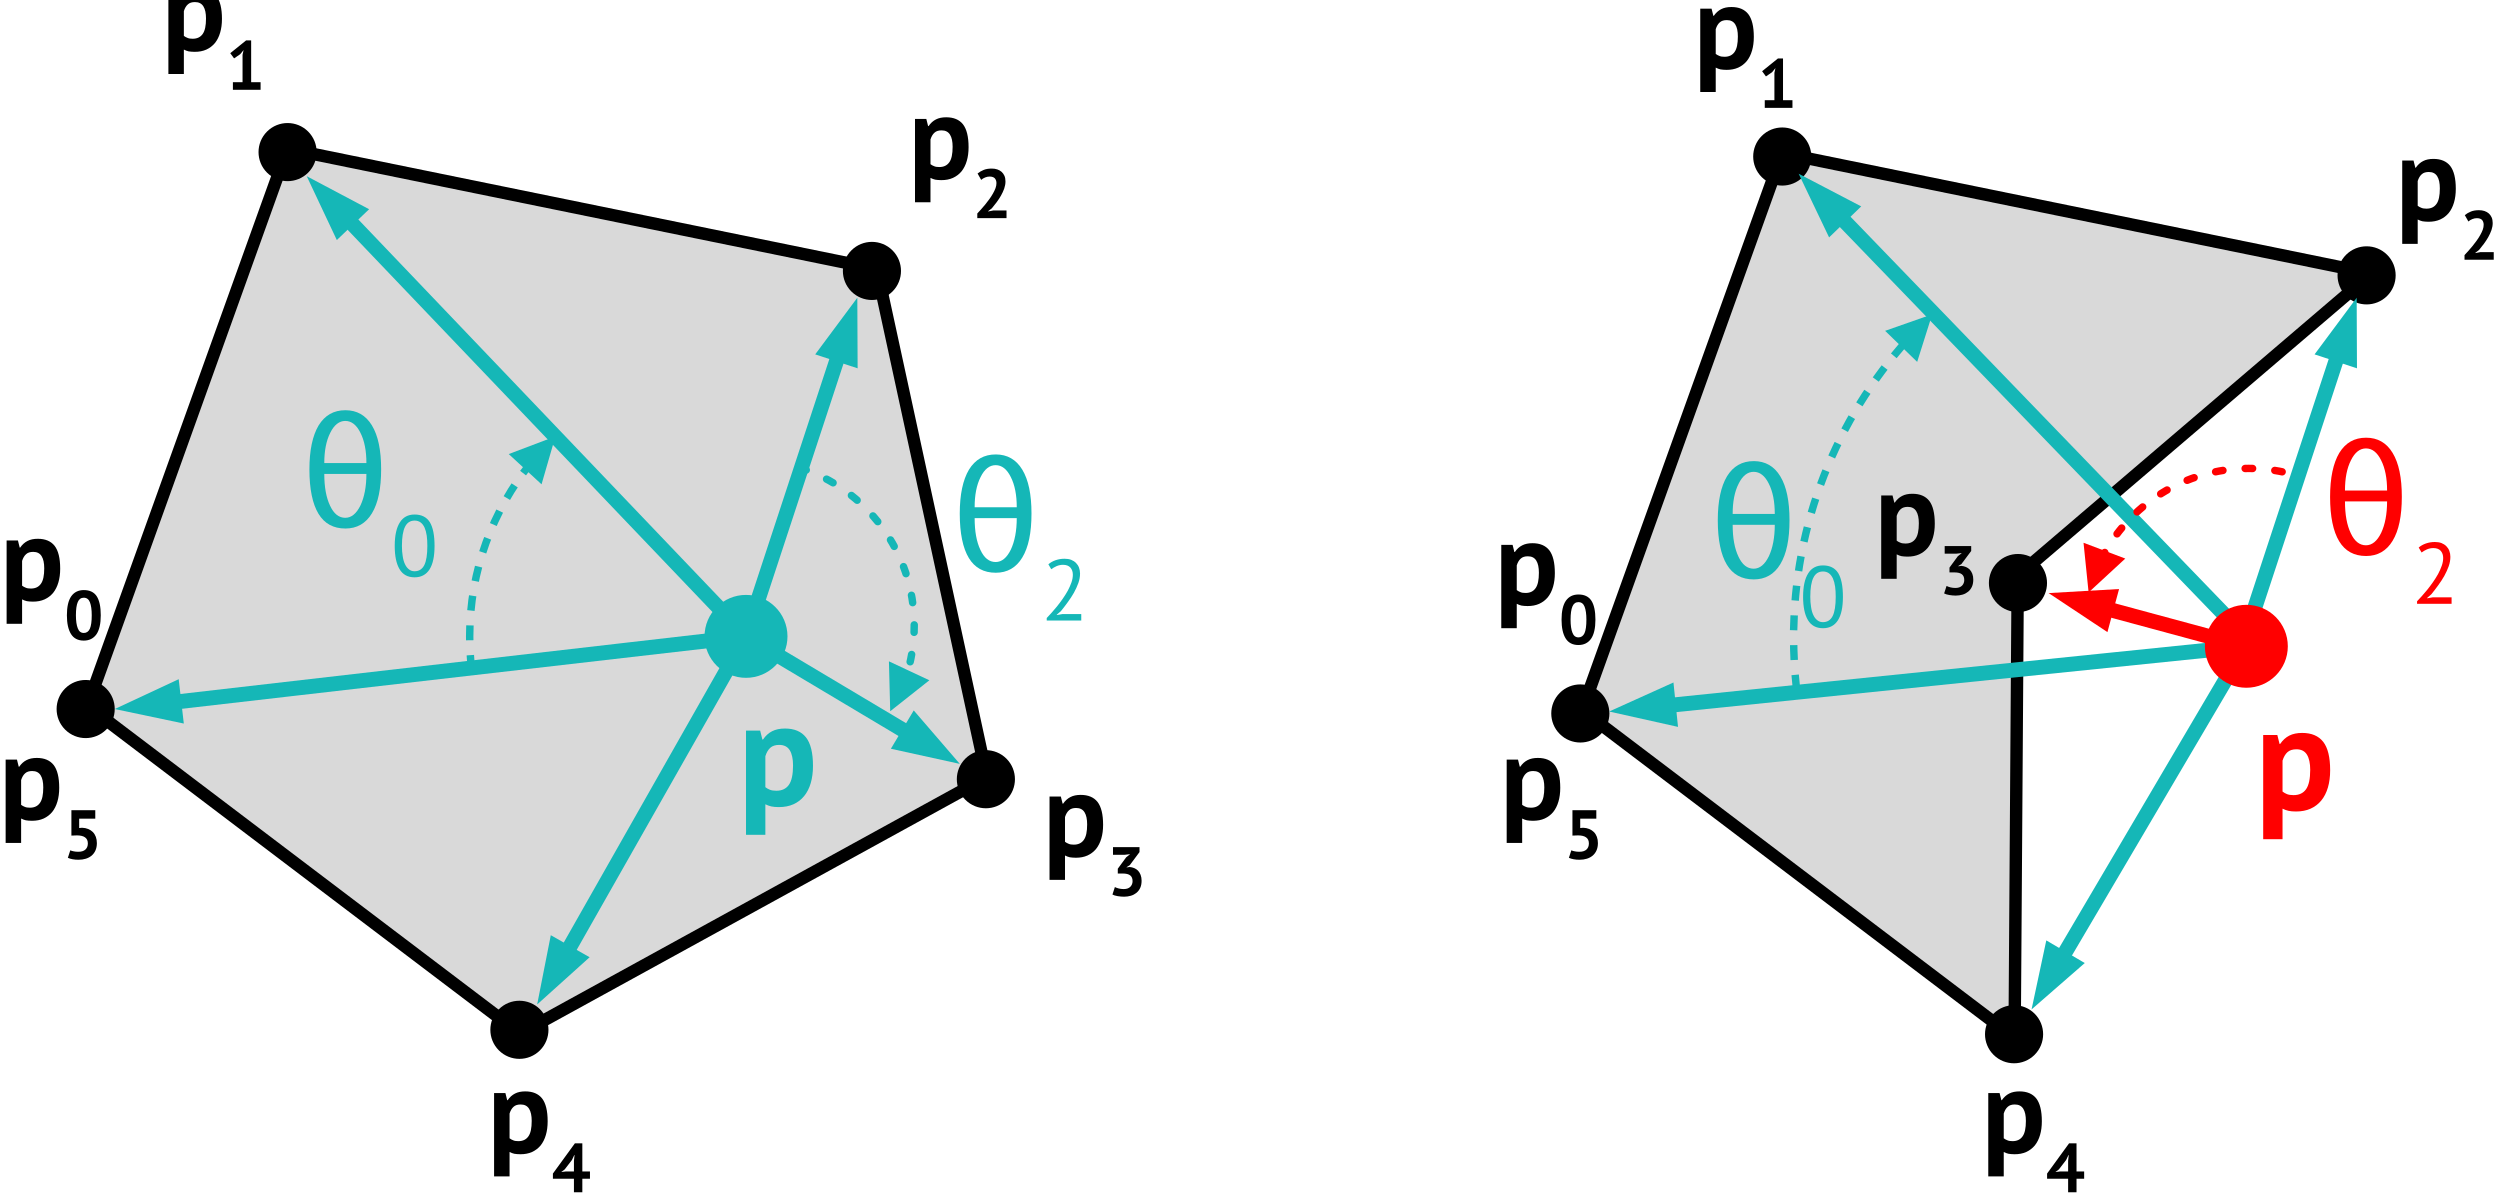
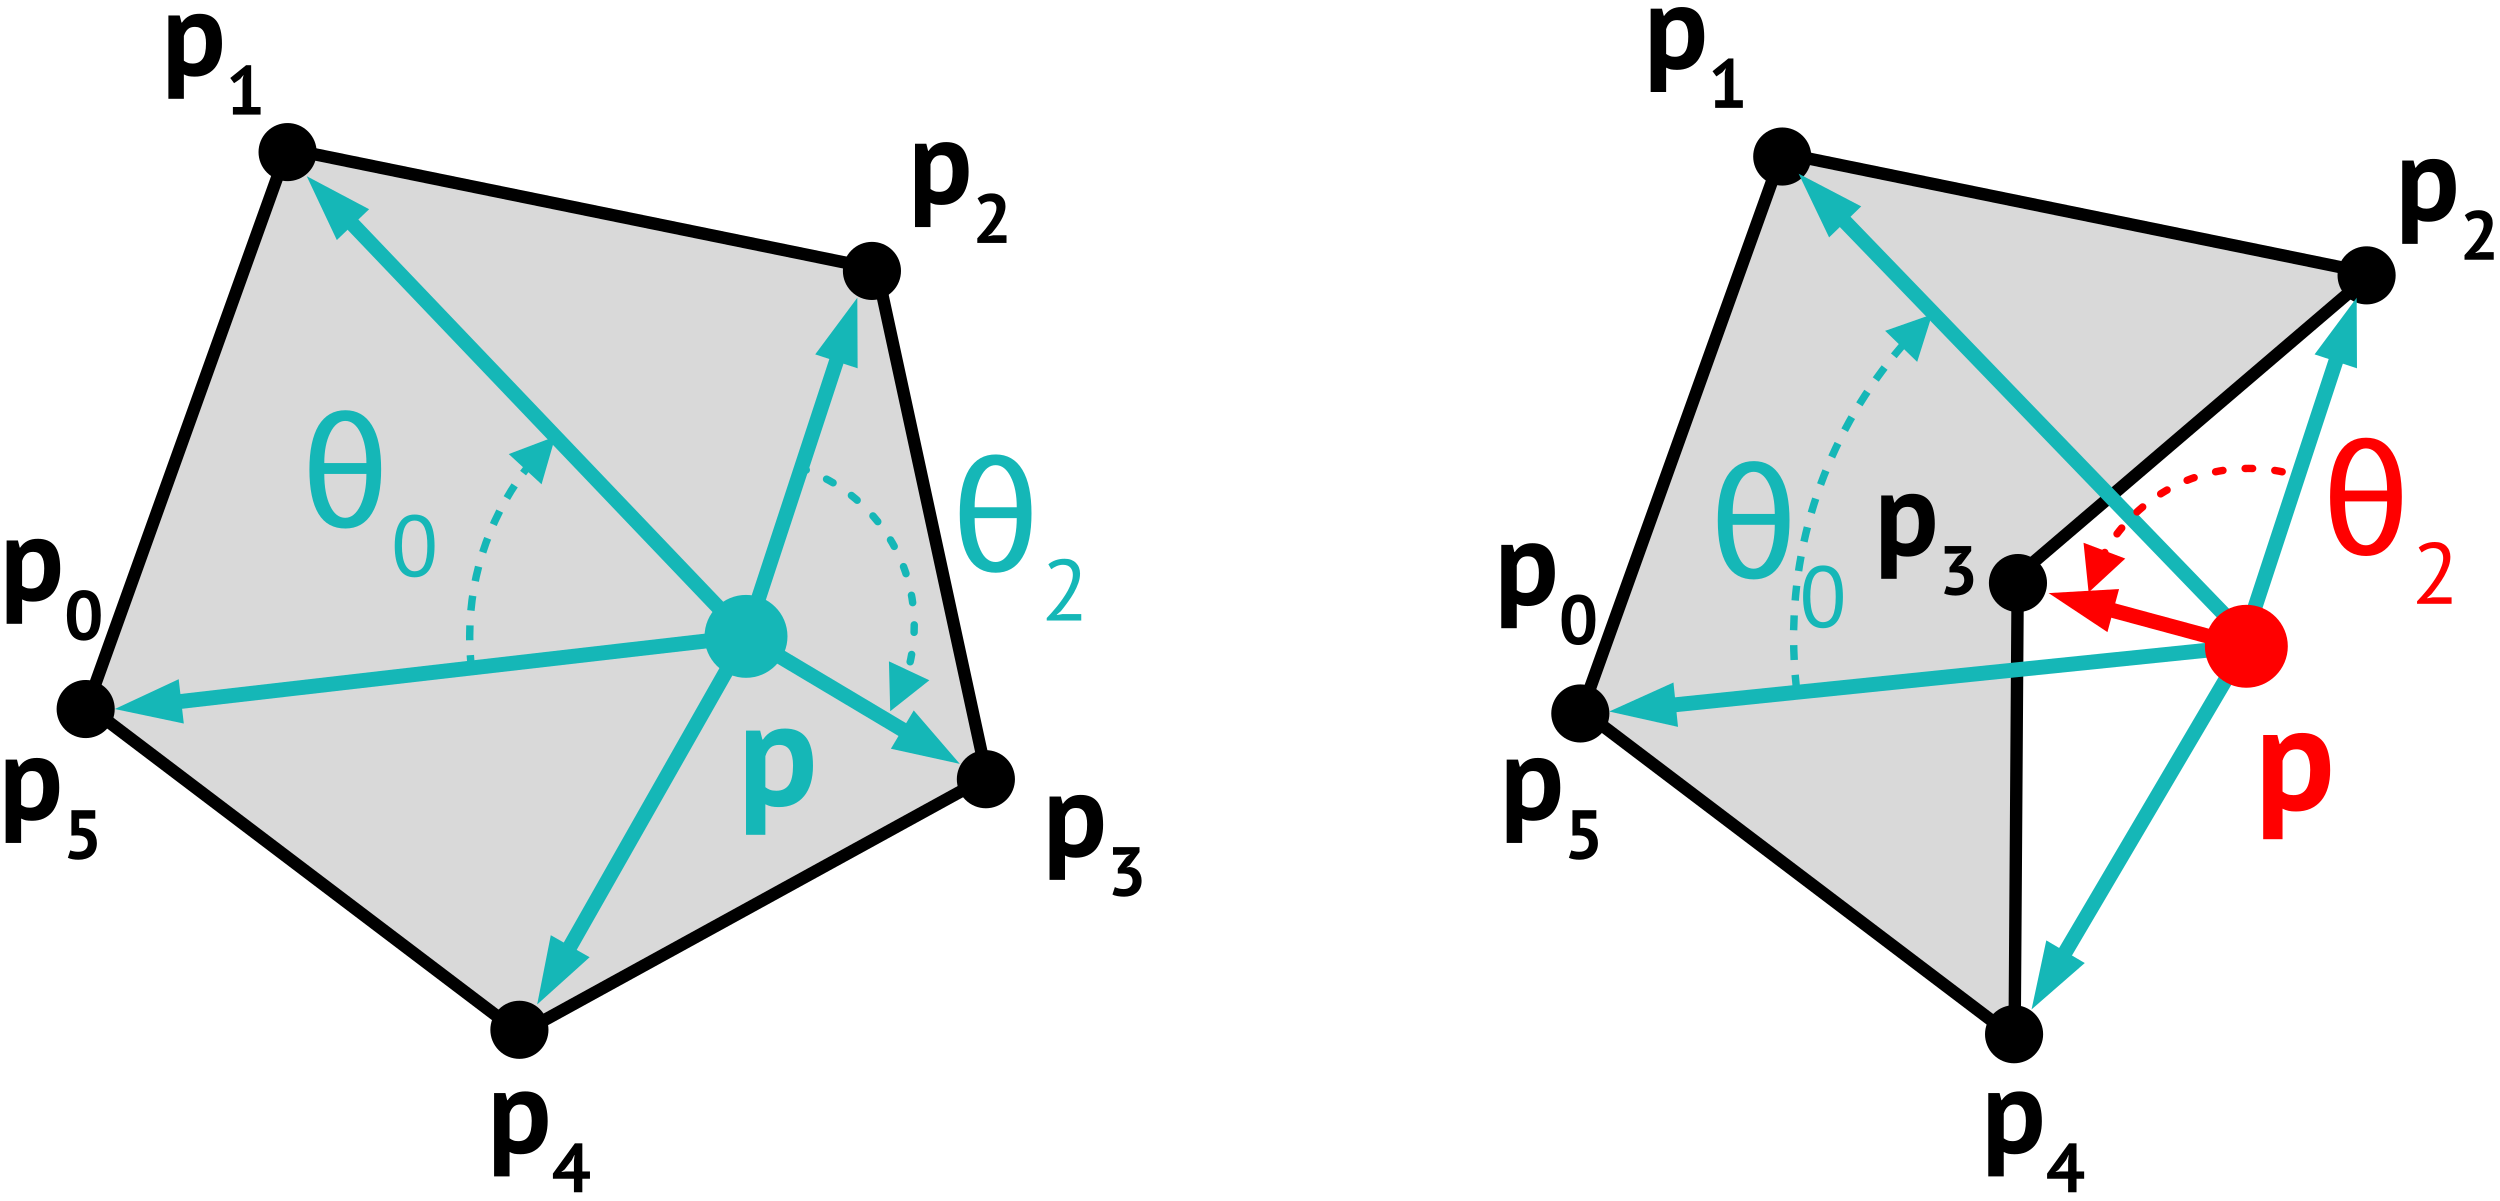
<svg xmlns="http://www.w3.org/2000/svg" width="100%" height="100%" viewBox="0 0 1008 484" version="1.1" xml:space="preserve" style="fill-rule:evenodd;clip-rule:evenodd;stroke-linecap:square;stroke-linejoin:round;stroke-miterlimit:10;">
  <rect id="Geometric-Operations" x="-4983" y="-1403" width="6739" height="2861" style="fill:none;" />
  <g id="Geometric-Operations1">
    <path d="M35.259,284.593L115.92,59.967L353.52,108.488L397.907,313.315L209.644,416.727L35.259,284.593Z" style="fill:rgb(217,217,217);stroke:black;stroke-width:5px;" />
    <path d="M637.906,286.378L718.567,61.753L956.167,110.274L813.554,232.101L812.291,418.513L637.906,286.378Z" style="fill:rgb(217,217,217);stroke:black;stroke-width:5px;" />
    <g transform="matrix(1,0,0,1,-368.571,-1711.97)">
      <g transform="matrix(48,0,0,48,368.503,1953.88)">
        <path d="M0.057,-0.5L0.152,-0.5L0.167,-0.44L0.171,-0.44C0.188,-0.465 0.209,-0.484 0.233,-0.496C0.256,-0.508 0.285,-0.514 0.319,-0.514C0.382,-0.514 0.429,-0.494 0.46,-0.455C0.491,-0.415 0.507,-0.351 0.507,-0.263C0.507,-0.22 0.502,-0.182 0.492,-0.148C0.482,-0.113 0.467,-0.084 0.448,-0.06C0.428,-0.036 0.404,-0.018 0.376,-0.005C0.347,0.008 0.315,0.014 0.278,0.014C0.257,0.014 0.24,0.012 0.227,0.01C0.214,0.007 0.2,0.002 0.187,-0.005L0.187,0.2L0.057,0.2L0.057,-0.5ZM0.28,-0.404C0.255,-0.404 0.235,-0.398 0.221,-0.385C0.206,-0.372 0.195,-0.353 0.187,-0.328L0.187,-0.12C0.196,-0.113 0.207,-0.107 0.218,-0.103C0.229,-0.098 0.243,-0.096 0.261,-0.096C0.298,-0.096 0.326,-0.109 0.345,-0.136C0.364,-0.162 0.373,-0.205 0.373,-0.266C0.373,-0.31 0.366,-0.344 0.351,-0.368C0.336,-0.392 0.313,-0.404 0.28,-0.404Z" style="fill-rule:nonzero;" />
      </g>
      <g transform="matrix(27.984,0,0,27.984,394.423,1969.87)">
        <path d="M0.04,-0.351C0.04,-0.474 0.061,-0.565 0.103,-0.625C0.145,-0.684 0.205,-0.714 0.284,-0.714C0.368,-0.714 0.43,-0.685 0.469,-0.626C0.508,-0.567 0.528,-0.475 0.528,-0.351C0.528,-0.228 0.507,-0.136 0.465,-0.076C0.422,-0.016 0.362,0.014 0.283,0.014C0.2,0.014 0.138,-0.018 0.099,-0.081C0.06,-0.144 0.04,-0.234 0.04,-0.351ZM0.17,-0.351C0.17,-0.27 0.179,-0.207 0.197,-0.163C0.214,-0.118 0.243,-0.096 0.284,-0.096C0.323,-0.096 0.352,-0.116 0.371,-0.157C0.389,-0.198 0.398,-0.262 0.398,-0.351C0.398,-0.432 0.389,-0.494 0.372,-0.538C0.355,-0.582 0.325,-0.604 0.283,-0.604C0.243,-0.604 0.214,-0.583 0.197,-0.542C0.179,-0.501 0.17,-0.437 0.17,-0.351Z" style="fill-rule:nonzero;" />
      </g>
    </g>
    <g transform="matrix(1,0,0,1,234.076,-1710.19)">
      <g transform="matrix(48,0,0,48,368.503,1953.88)">
        <path d="M0.057,-0.5L0.152,-0.5L0.167,-0.44L0.171,-0.44C0.188,-0.465 0.209,-0.484 0.233,-0.496C0.256,-0.508 0.285,-0.514 0.319,-0.514C0.382,-0.514 0.429,-0.494 0.46,-0.455C0.491,-0.415 0.507,-0.351 0.507,-0.263C0.507,-0.22 0.502,-0.182 0.492,-0.148C0.482,-0.113 0.467,-0.084 0.448,-0.06C0.428,-0.036 0.404,-0.018 0.376,-0.005C0.347,0.008 0.315,0.014 0.278,0.014C0.257,0.014 0.24,0.012 0.227,0.01C0.214,0.007 0.2,0.002 0.187,-0.005L0.187,0.2L0.057,0.2L0.057,-0.5ZM0.28,-0.404C0.255,-0.404 0.235,-0.398 0.221,-0.385C0.206,-0.372 0.195,-0.353 0.187,-0.328L0.187,-0.12C0.196,-0.113 0.207,-0.107 0.218,-0.103C0.229,-0.098 0.243,-0.096 0.261,-0.096C0.298,-0.096 0.326,-0.109 0.345,-0.136C0.364,-0.162 0.373,-0.205 0.373,-0.266C0.373,-0.31 0.366,-0.344 0.351,-0.368C0.336,-0.392 0.313,-0.404 0.28,-0.404Z" style="fill-rule:nonzero;" />
      </g>
      <g transform="matrix(27.984,0,0,27.984,394.423,1969.87)">
        <path d="M0.04,-0.351C0.04,-0.474 0.061,-0.565 0.103,-0.625C0.145,-0.684 0.205,-0.714 0.284,-0.714C0.368,-0.714 0.43,-0.685 0.469,-0.626C0.508,-0.567 0.528,-0.475 0.528,-0.351C0.528,-0.228 0.507,-0.136 0.465,-0.076C0.422,-0.016 0.362,0.014 0.283,0.014C0.2,0.014 0.138,-0.018 0.099,-0.081C0.06,-0.144 0.04,-0.234 0.04,-0.351ZM0.17,-0.351C0.17,-0.27 0.179,-0.207 0.197,-0.163C0.214,-0.118 0.243,-0.096 0.284,-0.096C0.323,-0.096 0.352,-0.116 0.371,-0.157C0.389,-0.198 0.398,-0.262 0.398,-0.351C0.398,-0.432 0.389,-0.494 0.372,-0.538C0.355,-0.582 0.325,-0.604 0.283,-0.604C0.243,-0.604 0.214,-0.583 0.197,-0.542C0.179,-0.501 0.17,-0.437 0.17,-0.351Z" style="fill-rule:nonzero;" />
      </g>
    </g>
-     <g transform="matrix(1,0,0,1,-303.345,-1933.65)">
+     <g transform="matrix(1,0,0,1,-303.345,-1923.65)">
      <g transform="matrix(48,0,0,48,368.503,1953.88)">
        <path d="M0.057,-0.5L0.152,-0.5L0.167,-0.44L0.171,-0.44C0.188,-0.465 0.209,-0.484 0.233,-0.496C0.256,-0.508 0.285,-0.514 0.319,-0.514C0.382,-0.514 0.429,-0.494 0.46,-0.455C0.491,-0.415 0.507,-0.351 0.507,-0.263C0.507,-0.22 0.502,-0.182 0.492,-0.148C0.482,-0.113 0.467,-0.084 0.448,-0.06C0.428,-0.036 0.404,-0.018 0.376,-0.005C0.347,0.008 0.315,0.014 0.278,0.014C0.257,0.014 0.24,0.012 0.227,0.01C0.214,0.007 0.2,0.002 0.187,-0.005L0.187,0.2L0.057,0.2L0.057,-0.5ZM0.28,-0.404C0.255,-0.404 0.235,-0.398 0.221,-0.385C0.206,-0.372 0.195,-0.353 0.187,-0.328L0.187,-0.12C0.196,-0.113 0.207,-0.107 0.218,-0.103C0.229,-0.098 0.243,-0.096 0.261,-0.096C0.298,-0.096 0.326,-0.109 0.345,-0.136C0.364,-0.162 0.373,-0.205 0.373,-0.266C0.373,-0.31 0.366,-0.344 0.351,-0.368C0.336,-0.392 0.313,-0.404 0.28,-0.404Z" style="fill-rule:nonzero;" />
      </g>
      <g transform="matrix(27.984,0,0,27.984,394.423,1969.87)">
        <path d="M0.101,-0.11L0.24,-0.11L0.24,-0.505L0.255,-0.573L0.207,-0.514L0.118,-0.453L0.063,-0.528L0.291,-0.712L0.364,-0.712L0.364,-0.11L0.5,-0.11L0.5,-0L0.101,-0L0.101,-0.11Z" style="fill-rule:nonzero;" />
      </g>
    </g>
-     <g transform="matrix(1,0,0,1,314.302,-1926.38)">
+     <g transform="matrix(1,0,0,1,294.302,-1926.38)">
      <g transform="matrix(48,0,0,48,368.503,1953.88)">
        <path d="M0.057,-0.5L0.152,-0.5L0.167,-0.44L0.171,-0.44C0.188,-0.465 0.209,-0.484 0.233,-0.496C0.256,-0.508 0.285,-0.514 0.319,-0.514C0.382,-0.514 0.429,-0.494 0.46,-0.455C0.491,-0.415 0.507,-0.351 0.507,-0.263C0.507,-0.22 0.502,-0.182 0.492,-0.148C0.482,-0.113 0.467,-0.084 0.448,-0.06C0.428,-0.036 0.404,-0.018 0.376,-0.005C0.347,0.008 0.315,0.014 0.278,0.014C0.257,0.014 0.24,0.012 0.227,0.01C0.214,0.007 0.2,0.002 0.187,-0.005L0.187,0.2L0.057,0.2L0.057,-0.5ZM0.28,-0.404C0.255,-0.404 0.235,-0.398 0.221,-0.385C0.206,-0.372 0.195,-0.353 0.187,-0.328L0.187,-0.12C0.196,-0.113 0.207,-0.107 0.218,-0.103C0.229,-0.098 0.243,-0.096 0.261,-0.096C0.298,-0.096 0.326,-0.109 0.345,-0.136C0.364,-0.162 0.373,-0.205 0.373,-0.266C0.373,-0.31 0.366,-0.344 0.351,-0.368C0.336,-0.392 0.313,-0.404 0.28,-0.404Z" style="fill-rule:nonzero;" />
      </g>
      <g transform="matrix(27.984,0,0,27.984,394.423,1969.87)">
        <path d="M0.101,-0.11L0.24,-0.11L0.24,-0.505L0.255,-0.573L0.207,-0.514L0.118,-0.453L0.063,-0.528L0.291,-0.712L0.364,-0.712L0.364,-0.11L0.5,-0.11L0.5,-0L0.101,-0L0.101,-0.11Z" style="fill-rule:nonzero;" />
      </g>
    </g>
-     <g transform="matrix(1,0,0,1,-2.30879,-1881.92)">
+     <g transform="matrix(1,0,0,1,-2.30879,-1871.92)">
      <g transform="matrix(48,0,0,48,368.503,1953.88)">
        <path d="M0.057,-0.5L0.152,-0.5L0.167,-0.44L0.171,-0.44C0.188,-0.465 0.209,-0.484 0.233,-0.496C0.256,-0.508 0.285,-0.514 0.319,-0.514C0.382,-0.514 0.429,-0.494 0.46,-0.455C0.491,-0.415 0.507,-0.351 0.507,-0.263C0.507,-0.22 0.502,-0.182 0.492,-0.148C0.482,-0.113 0.467,-0.084 0.448,-0.06C0.428,-0.036 0.404,-0.018 0.376,-0.005C0.347,0.008 0.315,0.014 0.278,0.014C0.257,0.014 0.24,0.012 0.227,0.01C0.214,0.007 0.2,0.002 0.187,-0.005L0.187,0.2L0.057,0.2L0.057,-0.5ZM0.28,-0.404C0.255,-0.404 0.235,-0.398 0.221,-0.385C0.206,-0.372 0.195,-0.353 0.187,-0.328L0.187,-0.12C0.196,-0.113 0.207,-0.107 0.218,-0.103C0.229,-0.098 0.243,-0.096 0.261,-0.096C0.298,-0.096 0.326,-0.109 0.345,-0.136C0.364,-0.162 0.373,-0.205 0.373,-0.266C0.373,-0.31 0.366,-0.344 0.351,-0.368C0.336,-0.392 0.313,-0.404 0.28,-0.404Z" style="fill-rule:nonzero;" />
      </g>
      <g transform="matrix(27.984,0,0,27.984,394.423,1969.87)">
        <path d="M0.475,-0.529C0.475,-0.495 0.469,-0.461 0.457,-0.426C0.444,-0.391 0.429,-0.357 0.41,-0.324C0.391,-0.291 0.37,-0.259 0.347,-0.228C0.324,-0.197 0.301,-0.168 0.279,-0.142L0.226,-0.101L0.226,-0.096L0.298,-0.11L0.49,-0.11L0.49,-0L0.069,-0L0.069,-0.067C0.085,-0.084 0.103,-0.103 0.123,-0.126C0.143,-0.148 0.163,-0.171 0.184,-0.197C0.204,-0.222 0.224,-0.247 0.243,-0.274C0.262,-0.301 0.28,-0.327 0.295,-0.355C0.31,-0.382 0.323,-0.408 0.332,-0.433C0.341,-0.458 0.345,-0.482 0.345,-0.505C0.345,-0.532 0.337,-0.555 0.322,-0.573C0.306,-0.59 0.281,-0.599 0.247,-0.599C0.226,-0.599 0.204,-0.595 0.182,-0.586C0.159,-0.577 0.14,-0.565 0.125,-0.551L0.073,-0.643C0.099,-0.664 0.129,-0.682 0.162,-0.695C0.195,-0.708 0.233,-0.714 0.278,-0.714C0.307,-0.714 0.333,-0.71 0.357,-0.702C0.381,-0.694 0.402,-0.682 0.419,-0.667C0.436,-0.652 0.45,-0.632 0.46,-0.61C0.47,-0.587 0.475,-0.56 0.475,-0.529Z" style="fill-rule:nonzero;" />
      </g>
    </g>
    <path d="M300.794,294.584L306.494,294.584L307.394,298.184L307.634,298.184C308.674,296.664 309.904,295.544 311.324,294.824C312.744,294.104 314.474,293.744 316.514,293.744C320.274,293.744 323.094,294.934 324.974,297.314C326.854,299.694 327.794,303.524 327.794,308.804C327.794,311.364 327.494,313.674 326.894,315.734C326.294,317.794 325.404,319.544 324.224,320.984C323.044,322.424 321.604,323.524 319.904,324.284C318.204,325.044 316.254,325.424 314.054,325.424C312.814,325.424 311.794,325.334 310.994,325.154C310.194,324.974 309.394,324.684 308.594,324.284L308.594,336.584L300.794,336.584L300.794,294.584ZM314.174,300.344C312.654,300.344 311.464,300.724 310.604,301.484C309.744,302.244 309.074,303.384 308.594,304.904L308.594,317.384C309.154,317.824 309.764,318.174 310.424,318.434C311.084,318.694 311.954,318.824 313.034,318.824C315.274,318.824 316.954,318.034 318.074,316.454C319.194,314.874 319.754,312.264 319.754,308.624C319.754,305.984 319.314,303.944 318.434,302.504C317.554,301.064 316.134,300.344 314.174,300.344Z" style="fill:rgb(21,183,183);fill-rule:nonzero;" />
    <g transform="matrix(1,0,0,1,-247.709,-1741.5)">
      <g transform="matrix(60,0,0,60,368.503,1953.88)">
        <path d="M0.066,-0.385C0.066,-0.514 0.087,-0.612 0.128,-0.681C0.17,-0.749 0.229,-0.783 0.308,-0.783C0.385,-0.783 0.445,-0.749 0.486,-0.681C0.528,-0.612 0.548,-0.514 0.548,-0.386C0.548,-0.257 0.528,-0.159 0.486,-0.09C0.445,-0.022 0.385,0.012 0.308,0.012C0.227,0.012 0.167,-0.021 0.127,-0.087C0.087,-0.153 0.066,-0.253 0.066,-0.385ZM0.166,-0.428L0.449,-0.428C0.449,-0.51 0.436,-0.578 0.409,-0.631C0.383,-0.684 0.349,-0.711 0.307,-0.711C0.266,-0.711 0.232,-0.684 0.206,-0.631C0.179,-0.578 0.166,-0.51 0.166,-0.428ZM0.449,-0.355L0.166,-0.355C0.166,-0.266 0.179,-0.195 0.205,-0.141C0.23,-0.087 0.264,-0.06 0.307,-0.06C0.348,-0.06 0.382,-0.088 0.409,-0.143C0.435,-0.198 0.449,-0.269 0.449,-0.355Z" style="fill:rgb(21,183,183);fill-rule:nonzero;" />
      </g>
      <g transform="matrix(34.98,0,0,34.98,405.358,1973.86)">
        <path d="M0.043,-0.35C0.043,-0.47 0.063,-0.56 0.102,-0.621C0.14,-0.682 0.197,-0.712 0.272,-0.712C0.353,-0.712 0.411,-0.682 0.448,-0.623C0.484,-0.563 0.502,-0.472 0.502,-0.35C0.502,-0.23 0.483,-0.14 0.444,-0.079C0.405,-0.018 0.347,0.012 0.272,0.012C0.193,0.012 0.135,-0.02 0.098,-0.083C0.061,-0.146 0.043,-0.235 0.043,-0.35ZM0.126,-0.35C0.126,-0.307 0.129,-0.267 0.135,-0.232C0.14,-0.196 0.149,-0.165 0.161,-0.14C0.173,-0.114 0.188,-0.094 0.207,-0.08C0.225,-0.065 0.247,-0.058 0.272,-0.058C0.323,-0.058 0.36,-0.082 0.384,-0.129C0.407,-0.175 0.419,-0.249 0.419,-0.35C0.419,-0.393 0.417,-0.432 0.412,-0.468C0.407,-0.504 0.398,-0.535 0.387,-0.561C0.375,-0.587 0.36,-0.607 0.341,-0.621C0.322,-0.635 0.299,-0.642 0.272,-0.642C0.222,-0.642 0.185,-0.618 0.162,-0.571C0.138,-0.524 0.126,-0.45 0.126,-0.35Z" style="fill:rgb(21,183,183);fill-rule:nonzero;" />
      </g>
    </g>
    <g transform="matrix(1,0,0,1,14.5131,-1723.67)">
      <g transform="matrix(60,0,0,60,368.503,1953.88)">
        <path d="M0.066,-0.385C0.066,-0.514 0.087,-0.612 0.128,-0.681C0.17,-0.749 0.229,-0.783 0.308,-0.783C0.385,-0.783 0.445,-0.749 0.486,-0.681C0.528,-0.612 0.548,-0.514 0.548,-0.386C0.548,-0.257 0.528,-0.159 0.486,-0.09C0.445,-0.022 0.385,0.012 0.308,0.012C0.227,0.012 0.167,-0.021 0.127,-0.087C0.087,-0.153 0.066,-0.253 0.066,-0.385ZM0.166,-0.428L0.449,-0.428C0.449,-0.51 0.436,-0.578 0.409,-0.631C0.383,-0.684 0.349,-0.711 0.307,-0.711C0.266,-0.711 0.232,-0.684 0.206,-0.631C0.179,-0.578 0.166,-0.51 0.166,-0.428ZM0.449,-0.355L0.166,-0.355C0.166,-0.266 0.179,-0.195 0.205,-0.141C0.23,-0.087 0.264,-0.06 0.307,-0.06C0.348,-0.06 0.382,-0.088 0.409,-0.143C0.435,-0.198 0.449,-0.269 0.449,-0.355Z" style="fill:rgb(21,183,183);fill-rule:nonzero;" />
      </g>
      <g transform="matrix(34.98,0,0,34.98,405.358,1973.86)">
        <path d="M0.446,-0.541C0.446,-0.506 0.44,-0.47 0.427,-0.433C0.413,-0.396 0.397,-0.358 0.376,-0.321C0.355,-0.284 0.331,-0.247 0.305,-0.212C0.279,-0.176 0.253,-0.142 0.227,-0.11L0.178,-0.067L0.178,-0.063L0.242,-0.074L0.46,-0.074L0.46,-0L0.062,-0L0.062,-0.029C0.077,-0.044 0.094,-0.063 0.115,-0.086C0.136,-0.109 0.157,-0.134 0.18,-0.162C0.202,-0.189 0.224,-0.219 0.246,-0.25C0.267,-0.28 0.287,-0.312 0.305,-0.344C0.322,-0.376 0.336,-0.408 0.347,-0.439C0.358,-0.47 0.363,-0.5 0.363,-0.528C0.363,-0.561 0.354,-0.588 0.335,-0.61C0.316,-0.631 0.288,-0.642 0.25,-0.642C0.225,-0.642 0.2,-0.637 0.176,-0.627C0.152,-0.616 0.131,-0.604 0.114,-0.591L0.081,-0.648C0.104,-0.668 0.132,-0.684 0.164,-0.695C0.196,-0.706 0.23,-0.712 0.267,-0.712C0.296,-0.712 0.321,-0.708 0.343,-0.7C0.365,-0.691 0.384,-0.679 0.399,-0.664C0.414,-0.649 0.426,-0.631 0.434,-0.61C0.442,-0.588 0.446,-0.566 0.446,-0.541Z" style="fill:rgb(21,183,183);fill-rule:nonzero;" />
      </g>
    </g>
    <g transform="matrix(1,0,0,1,320.147,-1720.98)">
      <g transform="matrix(60,0,0,60,368.503,1953.88)">
        <path d="M0.066,-0.385C0.066,-0.514 0.087,-0.612 0.128,-0.681C0.17,-0.749 0.229,-0.783 0.308,-0.783C0.385,-0.783 0.445,-0.749 0.486,-0.681C0.528,-0.612 0.548,-0.514 0.548,-0.386C0.548,-0.257 0.528,-0.159 0.486,-0.09C0.445,-0.022 0.385,0.012 0.308,0.012C0.227,0.012 0.167,-0.021 0.127,-0.087C0.087,-0.153 0.066,-0.253 0.066,-0.385ZM0.166,-0.428L0.449,-0.428C0.449,-0.51 0.436,-0.578 0.409,-0.631C0.383,-0.684 0.349,-0.711 0.307,-0.711C0.266,-0.711 0.232,-0.684 0.206,-0.631C0.179,-0.578 0.166,-0.51 0.166,-0.428ZM0.449,-0.355L0.166,-0.355C0.166,-0.266 0.179,-0.195 0.205,-0.141C0.23,-0.087 0.264,-0.06 0.307,-0.06C0.348,-0.06 0.382,-0.088 0.409,-0.143C0.435,-0.198 0.449,-0.269 0.449,-0.355Z" style="fill:rgb(21,183,183);fill-rule:nonzero;" />
      </g>
      <g transform="matrix(34.98,0,0,34.98,405.358,1973.86)">
        <path d="M0.043,-0.35C0.043,-0.47 0.063,-0.56 0.102,-0.621C0.14,-0.682 0.197,-0.712 0.272,-0.712C0.353,-0.712 0.411,-0.682 0.448,-0.623C0.484,-0.563 0.502,-0.472 0.502,-0.35C0.502,-0.23 0.483,-0.14 0.444,-0.079C0.405,-0.018 0.347,0.012 0.272,0.012C0.193,0.012 0.135,-0.02 0.098,-0.083C0.061,-0.146 0.043,-0.235 0.043,-0.35ZM0.126,-0.35C0.126,-0.307 0.129,-0.267 0.135,-0.232C0.14,-0.196 0.149,-0.165 0.161,-0.14C0.173,-0.114 0.188,-0.094 0.207,-0.08C0.225,-0.065 0.247,-0.058 0.272,-0.058C0.323,-0.058 0.36,-0.082 0.384,-0.129C0.407,-0.175 0.419,-0.249 0.419,-0.35C0.419,-0.393 0.417,-0.432 0.412,-0.468C0.407,-0.504 0.398,-0.535 0.387,-0.561C0.375,-0.587 0.36,-0.607 0.341,-0.621C0.322,-0.635 0.299,-0.642 0.272,-0.642C0.222,-0.642 0.185,-0.618 0.162,-0.571C0.138,-0.524 0.126,-0.45 0.126,-0.35Z" style="fill:rgb(21,183,183);fill-rule:nonzero;" />
      </g>
    </g>
    <g transform="matrix(1,0,0,1,567.031,-1730.42)">
      <g transform="matrix(60,0,0,60,368.503,1953.88)">
        <path d="M0.066,-0.385C0.066,-0.514 0.087,-0.612 0.128,-0.681C0.17,-0.749 0.229,-0.783 0.308,-0.783C0.385,-0.783 0.445,-0.749 0.486,-0.681C0.528,-0.612 0.548,-0.514 0.548,-0.386C0.548,-0.257 0.528,-0.159 0.486,-0.09C0.445,-0.022 0.385,0.012 0.308,0.012C0.227,0.012 0.167,-0.021 0.127,-0.087C0.087,-0.153 0.066,-0.253 0.066,-0.385ZM0.166,-0.428L0.449,-0.428C0.449,-0.51 0.436,-0.578 0.409,-0.631C0.383,-0.684 0.349,-0.711 0.307,-0.711C0.266,-0.711 0.232,-0.684 0.206,-0.631C0.179,-0.578 0.166,-0.51 0.166,-0.428ZM0.449,-0.355L0.166,-0.355C0.166,-0.266 0.179,-0.195 0.205,-0.141C0.23,-0.087 0.264,-0.06 0.307,-0.06C0.348,-0.06 0.382,-0.088 0.409,-0.143C0.435,-0.198 0.449,-0.269 0.449,-0.355Z" style="fill:rgb(255,0,0);fill-rule:nonzero;" />
      </g>
      <g transform="matrix(34.98,0,0,34.98,405.358,1973.86)">
        <path d="M0.446,-0.541C0.446,-0.506 0.44,-0.47 0.427,-0.433C0.413,-0.396 0.397,-0.358 0.376,-0.321C0.355,-0.284 0.331,-0.247 0.305,-0.212C0.279,-0.176 0.253,-0.142 0.227,-0.11L0.178,-0.067L0.178,-0.063L0.242,-0.074L0.46,-0.074L0.46,-0L0.062,-0L0.062,-0.029C0.077,-0.044 0.094,-0.063 0.115,-0.086C0.136,-0.109 0.157,-0.134 0.18,-0.162C0.202,-0.189 0.224,-0.219 0.246,-0.25C0.267,-0.28 0.287,-0.312 0.305,-0.344C0.322,-0.376 0.336,-0.408 0.347,-0.439C0.358,-0.47 0.363,-0.5 0.363,-0.528C0.363,-0.561 0.354,-0.588 0.335,-0.61C0.316,-0.631 0.288,-0.642 0.25,-0.642C0.225,-0.642 0.2,-0.637 0.176,-0.627C0.152,-0.616 0.131,-0.604 0.114,-0.591L0.081,-0.648C0.104,-0.668 0.132,-0.684 0.164,-0.695C0.196,-0.706 0.23,-0.712 0.267,-0.712C0.296,-0.712 0.321,-0.708 0.343,-0.7C0.365,-0.691 0.384,-0.679 0.399,-0.664C0.414,-0.649 0.426,-0.631 0.434,-0.61C0.442,-0.588 0.446,-0.566 0.446,-0.541Z" style="fill:rgb(255,0,0);fill-rule:nonzero;" />
      </g>
    </g>
    <path d="M912.518,296.355L918.218,296.355L919.118,299.955L919.358,299.955C920.398,298.435 921.628,297.315 923.048,296.595C924.468,295.875 926.198,295.515 928.238,295.515C931.998,295.515 934.818,296.705 936.698,299.085C938.578,301.465 939.518,305.295 939.518,310.575C939.518,313.135 939.218,315.445 938.618,317.505C938.018,319.565 937.128,321.315 935.948,322.755C934.768,324.195 933.328,325.295 931.628,326.055C929.928,326.815 927.978,327.195 925.778,327.195C924.538,327.195 923.518,327.105 922.718,326.925C921.918,326.745 921.118,326.455 920.318,326.055L920.318,338.355L912.518,338.355L912.518,296.355ZM925.898,302.115C924.378,302.115 923.188,302.495 922.328,303.255C921.468,304.015 920.798,305.155 920.318,306.675L920.318,319.155C920.878,319.595 921.488,319.945 922.148,320.205C922.808,320.465 923.678,320.595 924.758,320.595C926.998,320.595 928.678,319.805 929.798,318.225C930.918,316.645 931.478,314.035 931.478,310.395C931.478,307.755 931.038,305.715 930.158,304.275C929.278,302.835 927.858,302.115 925.898,302.115Z" style="fill:rgb(255,0,0);fill-rule:nonzero;" />
    <g transform="matrix(1,0,0,1,597.338,-1865.14)">
      <g transform="matrix(48,0,0,48,368.503,1953.88)">
        <path d="M0.057,-0.5L0.152,-0.5L0.167,-0.44L0.171,-0.44C0.188,-0.465 0.209,-0.484 0.233,-0.496C0.256,-0.508 0.285,-0.514 0.319,-0.514C0.382,-0.514 0.429,-0.494 0.46,-0.455C0.491,-0.415 0.507,-0.351 0.507,-0.263C0.507,-0.22 0.502,-0.182 0.492,-0.148C0.482,-0.113 0.467,-0.084 0.448,-0.06C0.428,-0.036 0.404,-0.018 0.376,-0.005C0.347,0.008 0.315,0.014 0.278,0.014C0.257,0.014 0.24,0.012 0.227,0.01C0.214,0.007 0.2,0.002 0.187,-0.005L0.187,0.2L0.057,0.2L0.057,-0.5ZM0.28,-0.404C0.255,-0.404 0.235,-0.398 0.221,-0.385C0.206,-0.372 0.195,-0.353 0.187,-0.328L0.187,-0.12C0.196,-0.113 0.207,-0.107 0.218,-0.103C0.229,-0.098 0.243,-0.096 0.261,-0.096C0.298,-0.096 0.326,-0.109 0.345,-0.136C0.364,-0.162 0.373,-0.205 0.373,-0.266C0.373,-0.31 0.366,-0.344 0.351,-0.368C0.336,-0.392 0.313,-0.404 0.28,-0.404Z" style="fill-rule:nonzero;" />
      </g>
      <g transform="matrix(27.984,0,0,27.984,394.423,1969.87)">
        <path d="M0.475,-0.529C0.475,-0.495 0.469,-0.461 0.457,-0.426C0.444,-0.391 0.429,-0.357 0.41,-0.324C0.391,-0.291 0.37,-0.259 0.347,-0.228C0.324,-0.197 0.301,-0.168 0.279,-0.142L0.226,-0.101L0.226,-0.096L0.298,-0.11L0.49,-0.11L0.49,-0L0.069,-0L0.069,-0.067C0.085,-0.084 0.103,-0.103 0.123,-0.126C0.143,-0.148 0.163,-0.171 0.184,-0.197C0.204,-0.222 0.224,-0.247 0.243,-0.274C0.262,-0.301 0.28,-0.327 0.295,-0.355C0.31,-0.382 0.323,-0.408 0.332,-0.433C0.341,-0.458 0.345,-0.482 0.345,-0.505C0.345,-0.532 0.337,-0.555 0.322,-0.573C0.306,-0.59 0.281,-0.599 0.247,-0.599C0.226,-0.599 0.204,-0.595 0.182,-0.586C0.159,-0.577 0.14,-0.565 0.125,-0.551L0.073,-0.643C0.099,-0.664 0.129,-0.682 0.162,-0.695C0.195,-0.708 0.233,-0.714 0.278,-0.714C0.307,-0.714 0.333,-0.71 0.357,-0.702C0.381,-0.694 0.402,-0.682 0.419,-0.667C0.436,-0.652 0.45,-0.632 0.46,-0.61C0.47,-0.587 0.475,-0.56 0.475,-0.529Z" style="fill-rule:nonzero;" />
      </g>
    </g>
    <g transform="matrix(1,0,0,1,51.9318,-1608.71)">
      <g transform="matrix(48,0,0,48,368.503,1953.88)">
        <path d="M0.057,-0.5L0.152,-0.5L0.167,-0.44L0.171,-0.44C0.188,-0.465 0.209,-0.484 0.233,-0.496C0.256,-0.508 0.285,-0.514 0.319,-0.514C0.382,-0.514 0.429,-0.494 0.46,-0.455C0.491,-0.415 0.507,-0.351 0.507,-0.263C0.507,-0.22 0.502,-0.182 0.492,-0.148C0.482,-0.113 0.467,-0.084 0.448,-0.06C0.428,-0.036 0.404,-0.018 0.376,-0.005C0.347,0.008 0.315,0.014 0.278,0.014C0.257,0.014 0.24,0.012 0.227,0.01C0.214,0.007 0.2,0.002 0.187,-0.005L0.187,0.2L0.057,0.2L0.057,-0.5ZM0.28,-0.404C0.255,-0.404 0.235,-0.398 0.221,-0.385C0.206,-0.372 0.195,-0.353 0.187,-0.328L0.187,-0.12C0.196,-0.113 0.207,-0.107 0.218,-0.103C0.229,-0.098 0.243,-0.096 0.261,-0.096C0.298,-0.096 0.326,-0.109 0.345,-0.136C0.364,-0.162 0.373,-0.205 0.373,-0.266C0.373,-0.31 0.366,-0.344 0.351,-0.368C0.336,-0.392 0.313,-0.404 0.28,-0.404Z" style="fill-rule:nonzero;" />
      </g>
      <g transform="matrix(27.984,0,0,27.984,394.423,1969.87)">
        <path d="M0.241,-0.096C0.282,-0.096 0.314,-0.107 0.336,-0.129C0.357,-0.151 0.368,-0.178 0.368,-0.209C0.368,-0.247 0.357,-0.275 0.334,-0.293C0.311,-0.311 0.276,-0.32 0.227,-0.32L0.155,-0.32L0.155,-0.389L0.276,-0.554L0.333,-0.599L0.254,-0.59L0.086,-0.59L0.086,-0.7L0.468,-0.7L0.468,-0.629L0.327,-0.44L0.283,-0.413L0.283,-0.408L0.325,-0.414C0.348,-0.412 0.371,-0.407 0.392,-0.398C0.413,-0.389 0.431,-0.377 0.447,-0.361C0.462,-0.344 0.475,-0.324 0.484,-0.3C0.493,-0.276 0.498,-0.248 0.498,-0.217C0.498,-0.178 0.492,-0.144 0.479,-0.115C0.466,-0.086 0.448,-0.062 0.425,-0.043C0.401,-0.024 0.375,-0.009 0.344,-0C0.313,0.009 0.28,0.014 0.245,0.014C0.216,0.014 0.185,0.011 0.154,0.006C0.123,0.001 0.097,-0.007 0.078,-0.017L0.113,-0.125C0.13,-0.116 0.15,-0.109 0.171,-0.104C0.192,-0.099 0.215,-0.096 0.241,-0.096Z" style="fill-rule:nonzero;" />
      </g>
    </g>
    <g transform="matrix(1,0,0,1,387.267,-1730.12)">
      <g transform="matrix(48,0,0,48,368.503,1953.88)">
        <path d="M0.057,-0.5L0.152,-0.5L0.167,-0.44L0.171,-0.44C0.188,-0.465 0.209,-0.484 0.233,-0.496C0.256,-0.508 0.285,-0.514 0.319,-0.514C0.382,-0.514 0.429,-0.494 0.46,-0.455C0.491,-0.415 0.507,-0.351 0.507,-0.263C0.507,-0.22 0.502,-0.182 0.492,-0.148C0.482,-0.113 0.467,-0.084 0.448,-0.06C0.428,-0.036 0.404,-0.018 0.376,-0.005C0.347,0.008 0.315,0.014 0.278,0.014C0.257,0.014 0.24,0.012 0.227,0.01C0.214,0.007 0.2,0.002 0.187,-0.005L0.187,0.2L0.057,0.2L0.057,-0.5ZM0.28,-0.404C0.255,-0.404 0.235,-0.398 0.221,-0.385C0.206,-0.372 0.195,-0.353 0.187,-0.328L0.187,-0.12C0.196,-0.113 0.207,-0.107 0.218,-0.103C0.229,-0.098 0.243,-0.096 0.261,-0.096C0.298,-0.096 0.326,-0.109 0.345,-0.136C0.364,-0.162 0.373,-0.205 0.373,-0.266C0.373,-0.31 0.366,-0.344 0.351,-0.368C0.336,-0.392 0.313,-0.404 0.28,-0.404Z" style="fill-rule:nonzero;" />
      </g>
      <g transform="matrix(27.984,0,0,27.984,394.423,1969.87)">
        <path d="M0.241,-0.096C0.282,-0.096 0.314,-0.107 0.336,-0.129C0.357,-0.151 0.368,-0.178 0.368,-0.209C0.368,-0.247 0.357,-0.275 0.334,-0.293C0.311,-0.311 0.276,-0.32 0.227,-0.32L0.155,-0.32L0.155,-0.389L0.276,-0.554L0.333,-0.599L0.254,-0.59L0.086,-0.59L0.086,-0.7L0.468,-0.7L0.468,-0.629L0.327,-0.44L0.283,-0.413L0.283,-0.408L0.325,-0.414C0.348,-0.412 0.371,-0.407 0.392,-0.398C0.413,-0.389 0.431,-0.377 0.447,-0.361C0.462,-0.344 0.475,-0.324 0.484,-0.3C0.493,-0.276 0.498,-0.248 0.498,-0.217C0.498,-0.178 0.492,-0.144 0.479,-0.115C0.466,-0.086 0.448,-0.062 0.425,-0.043C0.401,-0.024 0.375,-0.009 0.344,-0C0.313,0.009 0.28,0.014 0.245,0.014C0.216,0.014 0.185,0.011 0.154,0.006C0.123,0.001 0.097,-0.007 0.078,-0.017L0.113,-0.125C0.13,-0.116 0.15,-0.109 0.171,-0.104C0.192,-0.099 0.215,-0.096 0.241,-0.096Z" style="fill-rule:nonzero;" />
      </g>
    </g>
    <g transform="matrix(1,0,0,1,-172.024,-1489.16)">
      <g transform="matrix(48,0,0,48,368.503,1953.88)">
        <path d="M0.057,-0.5L0.152,-0.5L0.167,-0.44L0.171,-0.44C0.188,-0.465 0.209,-0.484 0.233,-0.496C0.256,-0.508 0.285,-0.514 0.319,-0.514C0.382,-0.514 0.429,-0.494 0.46,-0.455C0.491,-0.415 0.507,-0.351 0.507,-0.263C0.507,-0.22 0.502,-0.182 0.492,-0.148C0.482,-0.113 0.467,-0.084 0.448,-0.06C0.428,-0.036 0.404,-0.018 0.376,-0.005C0.347,0.008 0.315,0.014 0.278,0.014C0.257,0.014 0.24,0.012 0.227,0.01C0.214,0.007 0.2,0.002 0.187,-0.005L0.187,0.2L0.057,0.2L0.057,-0.5ZM0.28,-0.404C0.255,-0.404 0.235,-0.398 0.221,-0.385C0.206,-0.372 0.195,-0.353 0.187,-0.328L0.187,-0.12C0.196,-0.113 0.207,-0.107 0.218,-0.103C0.229,-0.098 0.243,-0.096 0.261,-0.096C0.298,-0.096 0.326,-0.109 0.345,-0.136C0.364,-0.162 0.373,-0.205 0.373,-0.266C0.373,-0.31 0.366,-0.344 0.351,-0.368C0.336,-0.392 0.313,-0.404 0.28,-0.404Z" style="fill-rule:nonzero;" />
      </g>
      <g transform="matrix(27.984,0,0,27.984,394.423,1969.87)">
        <path d="M0.553,-0.195L0.443,-0.195L0.443,-0L0.322,-0L0.322,-0.195L0.019,-0.195L0.019,-0.269L0.336,-0.705L0.443,-0.705L0.443,-0.299L0.553,-0.299L0.553,-0.195ZM0.322,-0.452L0.331,-0.536L0.327,-0.536L0.293,-0.464L0.189,-0.329L0.139,-0.291L0.203,-0.299L0.322,-0.299L0.322,-0.452Z" style="fill-rule:nonzero;" />
      </g>
    </g>
    <g transform="matrix(1,0,0,1,430.432,-1489.16)">
      <g transform="matrix(48,0,0,48,368.503,1953.88)">
        <path d="M0.057,-0.5L0.152,-0.5L0.167,-0.44L0.171,-0.44C0.188,-0.465 0.209,-0.484 0.233,-0.496C0.256,-0.508 0.285,-0.514 0.319,-0.514C0.382,-0.514 0.429,-0.494 0.46,-0.455C0.491,-0.415 0.507,-0.351 0.507,-0.263C0.507,-0.22 0.502,-0.182 0.492,-0.148C0.482,-0.113 0.467,-0.084 0.448,-0.06C0.428,-0.036 0.404,-0.018 0.376,-0.005C0.347,0.008 0.315,0.014 0.278,0.014C0.257,0.014 0.24,0.012 0.227,0.01C0.214,0.007 0.2,0.002 0.187,-0.005L0.187,0.2L0.057,0.2L0.057,-0.5ZM0.28,-0.404C0.255,-0.404 0.235,-0.398 0.221,-0.385C0.206,-0.372 0.195,-0.353 0.187,-0.328L0.187,-0.12C0.196,-0.113 0.207,-0.107 0.218,-0.103C0.229,-0.098 0.243,-0.096 0.261,-0.096C0.298,-0.096 0.326,-0.109 0.345,-0.136C0.364,-0.162 0.373,-0.205 0.373,-0.266C0.373,-0.31 0.366,-0.344 0.351,-0.368C0.336,-0.392 0.313,-0.404 0.28,-0.404Z" style="fill-rule:nonzero;" />
      </g>
      <g transform="matrix(27.984,0,0,27.984,394.423,1969.87)">
        <path d="M0.553,-0.195L0.443,-0.195L0.443,-0L0.322,-0L0.322,-0.195L0.019,-0.195L0.019,-0.269L0.336,-0.705L0.443,-0.705L0.443,-0.299L0.553,-0.299L0.553,-0.195ZM0.322,-0.452L0.331,-0.536L0.327,-0.536L0.293,-0.464L0.189,-0.329L0.139,-0.291L0.203,-0.299L0.322,-0.299L0.322,-0.452Z" style="fill-rule:nonzero;" />
      </g>
    </g>
    <g transform="matrix(1,0,0,1,-368.963,-1623.61)">
      <g transform="matrix(48,0,0,48,368.503,1953.88)">
        <path d="M0.057,-0.5L0.152,-0.5L0.167,-0.44L0.171,-0.44C0.188,-0.465 0.209,-0.484 0.233,-0.496C0.256,-0.508 0.285,-0.514 0.319,-0.514C0.382,-0.514 0.429,-0.494 0.46,-0.455C0.491,-0.415 0.507,-0.351 0.507,-0.263C0.507,-0.22 0.502,-0.182 0.492,-0.148C0.482,-0.113 0.467,-0.084 0.448,-0.06C0.428,-0.036 0.404,-0.018 0.376,-0.005C0.347,0.008 0.315,0.014 0.278,0.014C0.257,0.014 0.24,0.012 0.227,0.01C0.214,0.007 0.2,0.002 0.187,-0.005L0.187,0.2L0.057,0.2L0.057,-0.5ZM0.28,-0.404C0.255,-0.404 0.235,-0.398 0.221,-0.385C0.206,-0.372 0.195,-0.353 0.187,-0.328L0.187,-0.12C0.196,-0.113 0.207,-0.107 0.218,-0.103C0.229,-0.098 0.243,-0.096 0.261,-0.096C0.298,-0.096 0.326,-0.109 0.345,-0.136C0.364,-0.162 0.373,-0.205 0.373,-0.266C0.373,-0.31 0.366,-0.344 0.351,-0.368C0.336,-0.392 0.313,-0.404 0.28,-0.404Z" style="fill-rule:nonzero;" />
      </g>
      <g transform="matrix(27.984,0,0,27.984,394.423,1969.87)">
        <path d="M0.22,-0.101C0.264,-0.101 0.298,-0.112 0.321,-0.133C0.344,-0.154 0.356,-0.184 0.356,-0.221C0.356,-0.261 0.342,-0.29 0.315,-0.309C0.288,-0.328 0.249,-0.337 0.198,-0.337L0.119,-0.334L0.119,-0.7L0.463,-0.7L0.463,-0.578L0.231,-0.578L0.231,-0.443L0.272,-0.447C0.305,-0.446 0.334,-0.44 0.361,-0.429C0.387,-0.418 0.409,-0.404 0.428,-0.385C0.447,-0.366 0.461,-0.342 0.471,-0.316C0.481,-0.289 0.486,-0.258 0.486,-0.225C0.486,-0.186 0.479,-0.151 0.466,-0.121C0.453,-0.091 0.434,-0.066 0.411,-0.046C0.387,-0.026 0.359,-0.011 0.327,-0.001C0.295,0.009 0.26,0.014 0.222,0.014C0.192,0.014 0.164,0.012 0.137,0.007C0.11,0.002 0.087,-0.005 0.068,-0.014L0.103,-0.122C0.118,-0.115 0.135,-0.11 0.154,-0.107C0.172,-0.103 0.194,-0.101 0.22,-0.101Z" style="fill-rule:nonzero;" />
      </g>
    </g>
    <g transform="matrix(1,0,0,1,236.256,-1623.61)">
      <g transform="matrix(48,0,0,48,368.503,1953.88)">
        <path d="M0.057,-0.5L0.152,-0.5L0.167,-0.44L0.171,-0.44C0.188,-0.465 0.209,-0.484 0.233,-0.496C0.256,-0.508 0.285,-0.514 0.319,-0.514C0.382,-0.514 0.429,-0.494 0.46,-0.455C0.491,-0.415 0.507,-0.351 0.507,-0.263C0.507,-0.22 0.502,-0.182 0.492,-0.148C0.482,-0.113 0.467,-0.084 0.448,-0.06C0.428,-0.036 0.404,-0.018 0.376,-0.005C0.347,0.008 0.315,0.014 0.278,0.014C0.257,0.014 0.24,0.012 0.227,0.01C0.214,0.007 0.2,0.002 0.187,-0.005L0.187,0.2L0.057,0.2L0.057,-0.5ZM0.28,-0.404C0.255,-0.404 0.235,-0.398 0.221,-0.385C0.206,-0.372 0.195,-0.353 0.187,-0.328L0.187,-0.12C0.196,-0.113 0.207,-0.107 0.218,-0.103C0.229,-0.098 0.243,-0.096 0.261,-0.096C0.298,-0.096 0.326,-0.109 0.345,-0.136C0.364,-0.162 0.373,-0.205 0.373,-0.266C0.373,-0.31 0.366,-0.344 0.351,-0.368C0.336,-0.392 0.313,-0.404 0.28,-0.404Z" style="fill-rule:nonzero;" />
      </g>
      <g transform="matrix(27.984,0,0,27.984,394.423,1969.87)">
        <path d="M0.22,-0.101C0.264,-0.101 0.298,-0.112 0.321,-0.133C0.344,-0.154 0.356,-0.184 0.356,-0.221C0.356,-0.261 0.342,-0.29 0.315,-0.309C0.288,-0.328 0.249,-0.337 0.198,-0.337L0.119,-0.334L0.119,-0.7L0.463,-0.7L0.463,-0.578L0.231,-0.578L0.231,-0.443L0.272,-0.447C0.305,-0.446 0.334,-0.44 0.361,-0.429C0.387,-0.418 0.409,-0.404 0.428,-0.385C0.447,-0.366 0.461,-0.342 0.471,-0.316C0.481,-0.289 0.486,-0.258 0.486,-0.225C0.486,-0.186 0.479,-0.151 0.466,-0.121C0.453,-0.091 0.434,-0.066 0.411,-0.046C0.387,-0.026 0.359,-0.011 0.327,-0.001C0.295,0.009 0.26,0.014 0.222,0.014C0.192,0.014 0.164,0.012 0.137,0.007C0.11,0.002 0.087,-0.005 0.068,-0.014L0.103,-0.122C0.118,-0.115 0.135,-0.11 0.154,-0.107C0.172,-0.103 0.194,-0.101 0.22,-0.101Z" style="fill-rule:nonzero;" />
      </g>
    </g>
    <path d="M42.827,277.596C47.4,282.17 47.4,289.597 42.827,294.171C38.253,298.745 30.826,298.745 26.252,294.171C21.678,289.597 21.678,282.17 26.252,277.596C30.826,273.022 38.253,273.022 42.827,277.596Z" />
    <path d="M645.474,279.382C650.048,283.956 650.048,291.383 645.474,295.957C640.9,300.531 633.473,300.531 628.899,295.957C624.325,291.383 624.325,283.956 628.899,279.382C633.473,274.808 640.9,274.808 645.474,279.382Z" />
    <path d="M124.243,53.04C128.817,57.614 128.817,65.041 124.243,69.614C119.669,74.188 112.242,74.188 107.668,69.614C103.094,65.041 103.094,57.614 107.668,53.04C112.242,48.466 119.669,48.466 124.243,53.04Z" />
    <path d="M726.89,54.826C731.464,59.4 731.464,66.827 726.89,71.4C722.316,75.974 714.889,75.974 710.315,71.4C705.742,66.827 705.742,59.4 710.315,54.826C714.889,50.252 722.316,50.252 726.89,54.826Z" />
    <path d="M359.852,100.953C364.426,105.527 364.426,112.954 359.852,117.528C355.278,122.102 347.851,122.102 343.278,117.528C338.704,112.954 338.704,105.527 343.278,100.953C347.851,96.379 355.278,96.379 359.852,100.953Z" />
    <path d="M962.499,102.739C967.073,107.313 967.073,114.74 962.499,119.314C957.925,123.888 950.499,123.888 945.925,119.314C941.351,114.74 941.351,107.313 945.925,102.739C950.499,98.165 957.925,98.165 962.499,102.739Z" />
    <path d="M405.795,305.892C410.369,310.465 410.369,317.892 405.795,322.466C401.221,327.04 393.794,327.04 389.22,322.466C384.646,317.892 384.646,310.465 389.22,305.892C393.794,301.318 401.221,301.318 405.795,305.892Z" />
    <path d="M821.929,226.792C826.503,231.366 826.503,238.793 821.929,243.367C817.355,247.941 809.928,247.941 805.354,243.367C800.781,238.793 800.781,231.366 805.354,226.792C809.928,222.218 817.355,222.218 821.929,226.792Z" />
    <path d="M217.713,406.929C222.287,411.503 222.287,418.93 217.713,423.504C213.139,428.078 205.712,428.078 201.138,423.504C196.564,418.93 196.564,411.503 201.138,406.929C205.712,402.356 213.139,402.356 217.713,406.929Z" />
    <path d="M820.36,408.715C824.934,413.289 824.934,420.716 820.36,425.29C815.786,429.864 808.359,429.864 803.785,425.29C799.212,420.716 799.212,413.289 803.785,408.715C808.359,404.141 815.786,404.141 820.36,408.715Z" />
    <path d="M74.109,291.737L46.257,285.884L72.051,273.855L74.109,291.737Z" style="fill:rgb(21,183,183);" />
    <path d="M300.794,256.584C300.794,256.584 129.06,276.352 67.715,283.414" style="fill:none;stroke:rgb(21,183,183);stroke-width:6px;" />
    <path d="M676.574,293.083L648.797,286.884L674.738,275.177L676.574,293.083Z" style="fill:rgb(21,183,183);" />
    <path d="M905.334,260.584C905.334,260.584 731.99,278.355 670.284,284.681" style="fill:none;stroke:rgb(21,183,183);stroke-width:6px;" />
    <path d="M135.807,96.789L123.673,71.045L148.827,84.36L135.807,96.789Z" style="fill:rgb(21,183,183);" />
    <path d="M300.794,256.584C300.794,256.584 181.261,131.369 138.588,86.669" style="fill:none;stroke:rgb(21,183,183);stroke-width:6px;" />
    <path d="M737.494,95.72L725.213,70.045L750.443,83.216L737.494,95.72Z" style="fill:rgb(21,183,183);" />
    <path d="M905.334,256.584C905.334,256.584 783.469,130.377 740.217,85.583" style="fill:none;stroke:rgb(21,183,183);stroke-width:6px;" />
    <path d="M328.693,142.885L345.673,120.045L345.792,148.505L328.693,142.885Z" style="fill:rgb(21,183,183);" />
    <path d="M300.794,256.584C300.794,256.584 326.399,178.683 338.929,140.565" style="fill:none;stroke:rgb(21,183,183);stroke-width:6px;" />
    <path d="M933.232,142.885L950.213,120.045L950.332,148.505L933.232,142.885Z" style="fill:rgb(21,183,183);" />
    <path d="M905.334,256.584C905.334,256.584 930.939,178.683 943.469,140.565" style="fill:none;stroke:rgb(21,183,183);stroke-width:6px;" />
    <path d="M368.421,286.44L387,308L359.201,301.899L368.421,286.44Z" style="fill:rgb(21,183,183);" />
    <path d="M300.794,256.584C300.794,256.584 343.112,281.824 368.449,296.936" style="fill:none;stroke:rgb(21,183,183);stroke-width:6px;" />
    <path d="M237.735,385.958L216.583,405L222.079,377.075L237.735,385.958Z" style="fill:rgb(21,183,183);" />
    <path d="M300.794,256.584C300.794,256.584 249.899,346.282 227.242,386.213" style="fill:none;stroke:rgb(21,183,183);stroke-width:6px;" />
    <path d="M840.578,388.3L819.123,407L825.067,379.167L840.578,388.3Z" style="fill:rgb(21,183,183);" />
    <path d="M905.334,260.584C905.334,260.584 853.301,348.954 830.082,388.387" style="fill:none;stroke:rgb(21,183,183);stroke-width:6px;" />
    <path d="M849.715,254.869L826,239.133L854.413,237.493L849.715,254.869Z" style="fill:rgb(255,0,0);" />
    <path d="M905.334,260.584C905.334,260.584 870.356,251.127 846.851,244.771" style="fill:none;stroke:rgb(255,0,0);stroke-width:6px;" />
    <circle cx="300.794" cy="256.584" r="16.72" style="fill:rgb(21,183,183);" />
    <path d="M374.718,274.288L358.931,286.77L358.418,266.652L374.718,274.288Z" style="fill:rgb(21,183,183);" />
    <path d="M322.253,188.498C349.139,197.146 368.617,222.378 368.617,252.122C368.617,259.683 367.359,266.951 365.04,273.73" style="fill:none;stroke:rgb(21,183,183);stroke-width:3px;stroke-linecap:round;stroke-miterlimit:1.5;stroke-dasharray:3,9,0,0;" />
    <circle cx="905.727" cy="260.584" r="16.72" style="fill:rgb(255,0,0);" />
    <path d="M840.078,218.843L842.123,238.864L856.912,225.216L840.078,218.843Z" style="fill:rgb(255,0,0);" />
    <path d="M847.221,225.397C858.246,203.725 880.765,188.864 906.727,188.864C913.433,188.864 919.91,189.856 926.018,191.7" style="fill:none;stroke:rgb(255,0,0);stroke-width:3px;stroke-linecap:round;stroke-miterlimit:1.5;stroke-dasharray:3,9,0,0;" />
    <path d="M205.12,183.078L223.94,175.948L218.352,195.282L205.12,183.078Z" style="fill:rgb(21,183,183);" />
    <path d="M190.024,268.637C189.597,264.677 189.378,260.656 189.378,256.584C189.378,230.054 198.671,205.677 214.177,186.533" style="fill:none;stroke:rgb(21,183,183);stroke-width:3px;stroke-dasharray:3,9,0,0;" />
    <path d="M760.077,133.391L779.065,126.725L773.005,145.915L760.077,133.391Z" style="fill:rgb(21,183,183);" />
    <path d="M724.232,276.578C723.543,270.176 723.189,263.675 723.189,257.091C723.189,211.005 740.533,168.938 769.046,137.067" style="fill:none;stroke:rgb(21,183,183);stroke-width:3px;stroke-dasharray:3,9,0,0;" />
  </g>
</svg>
